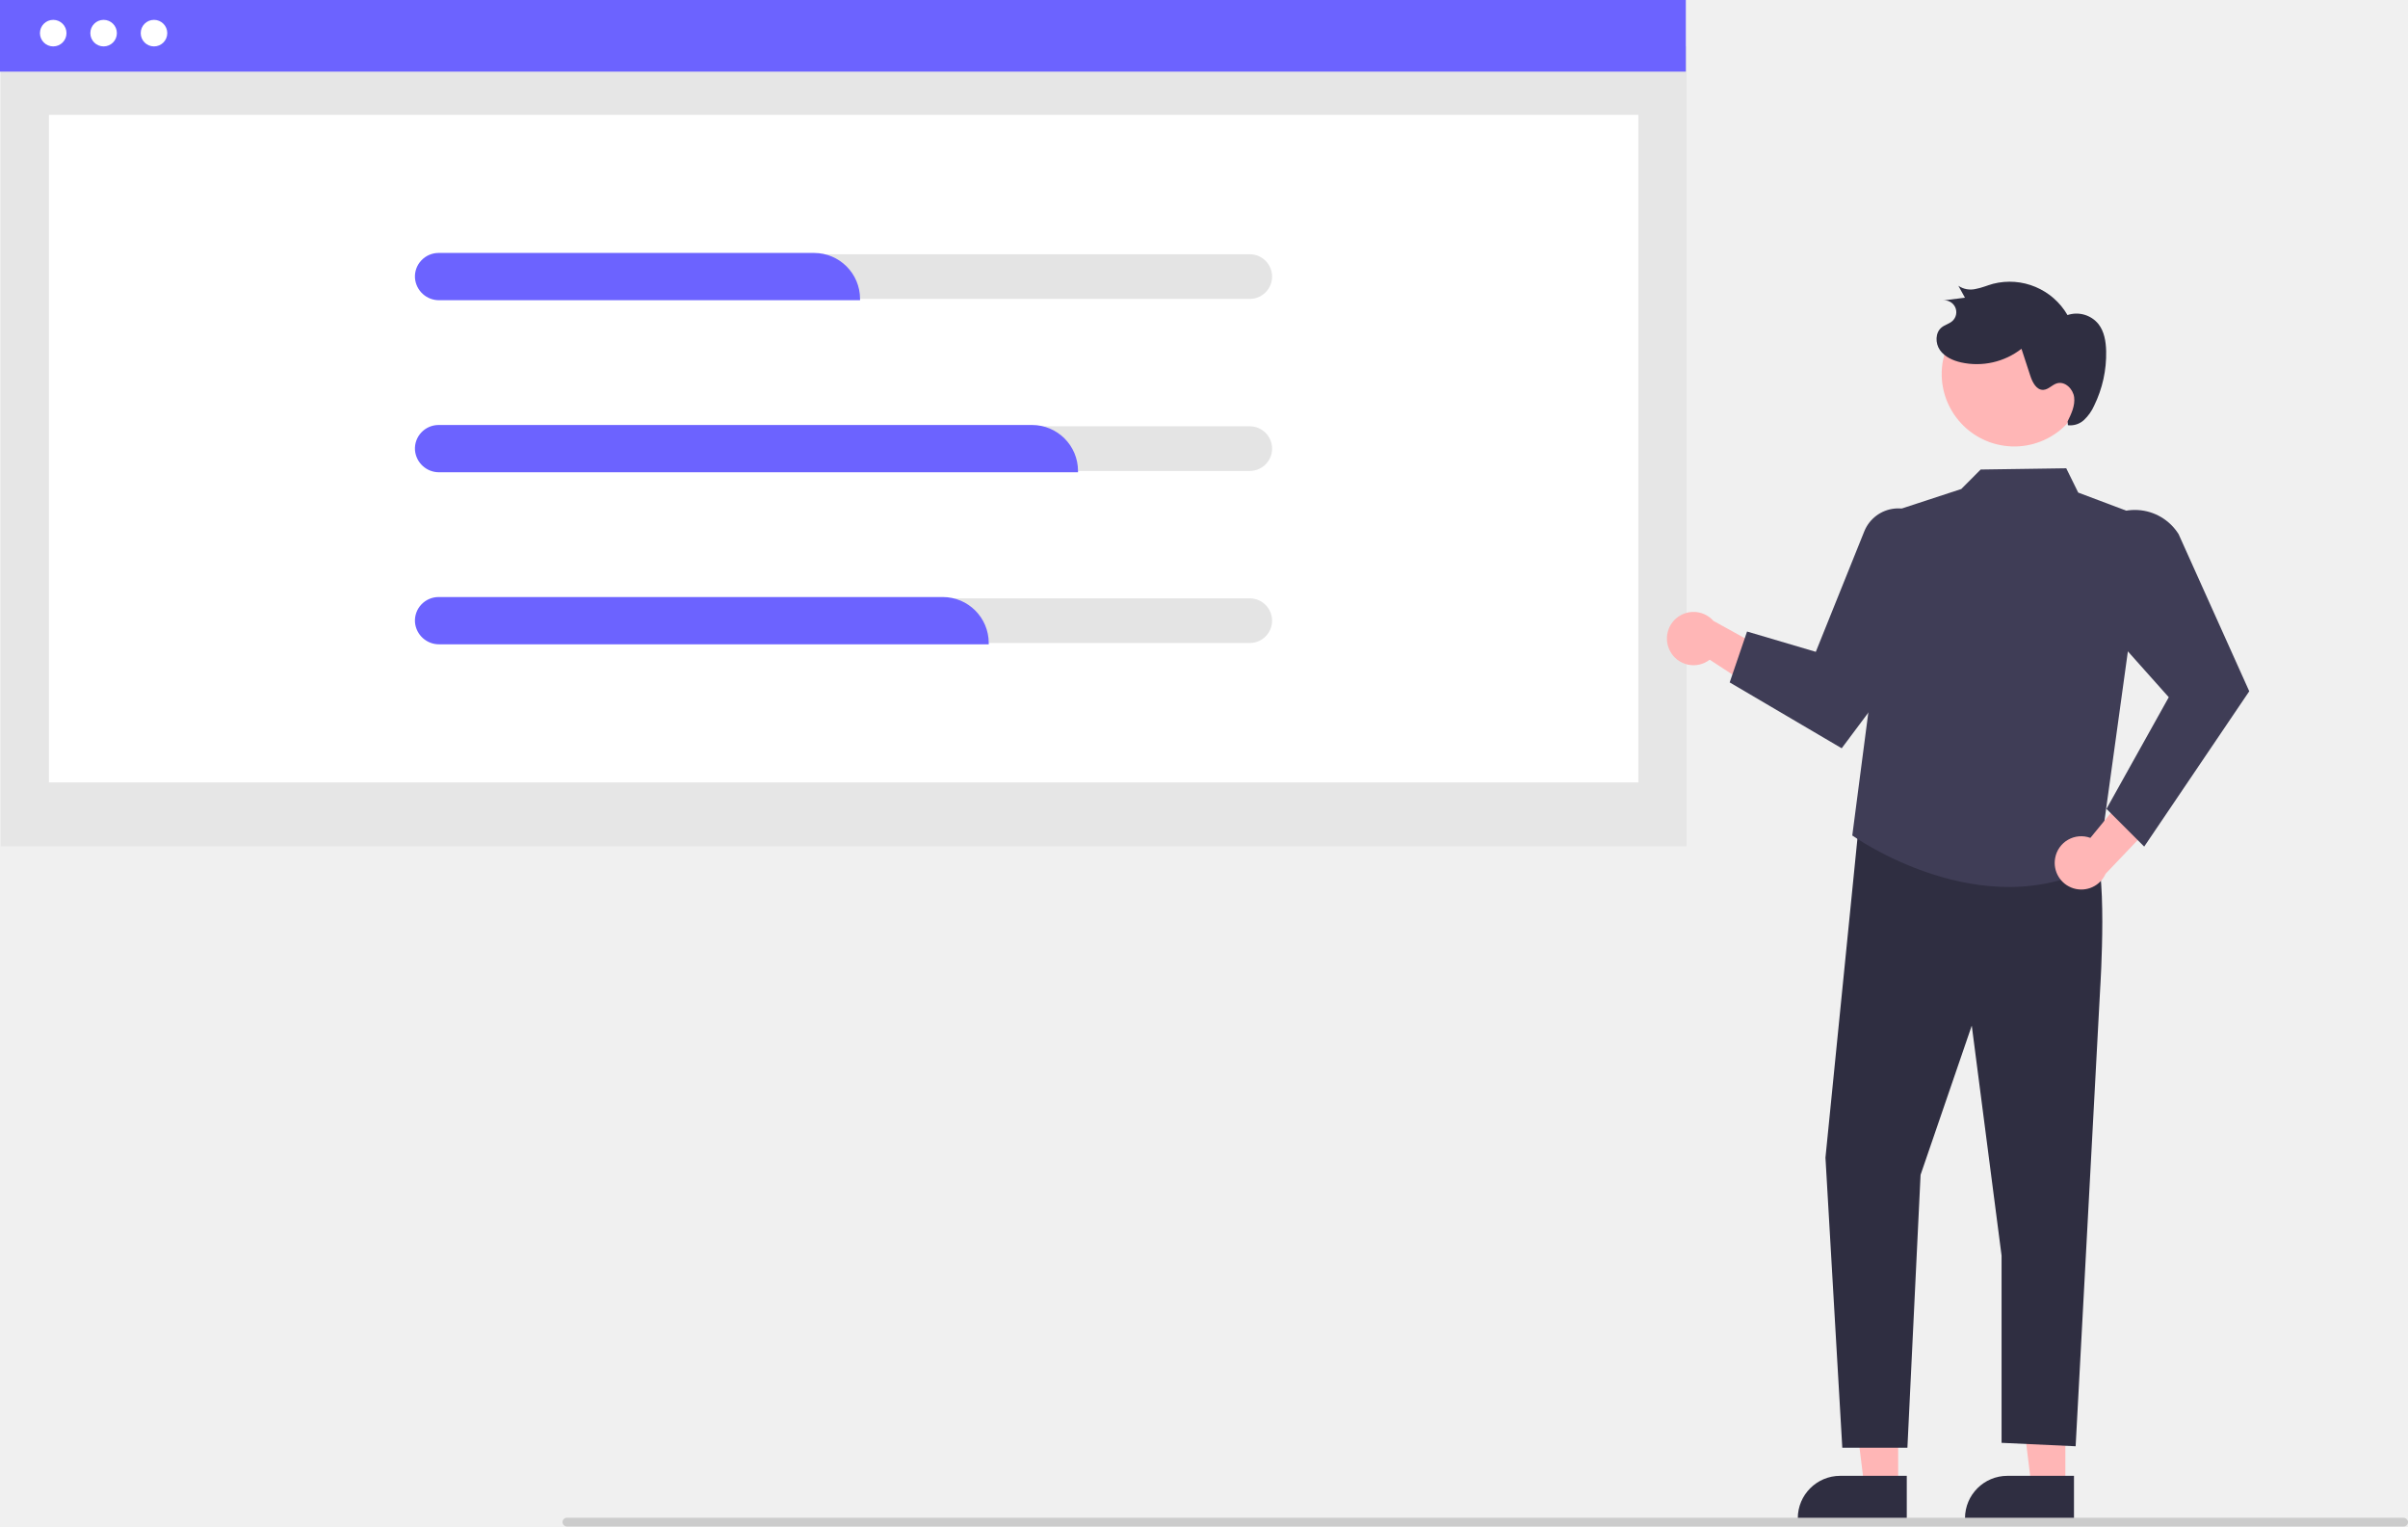
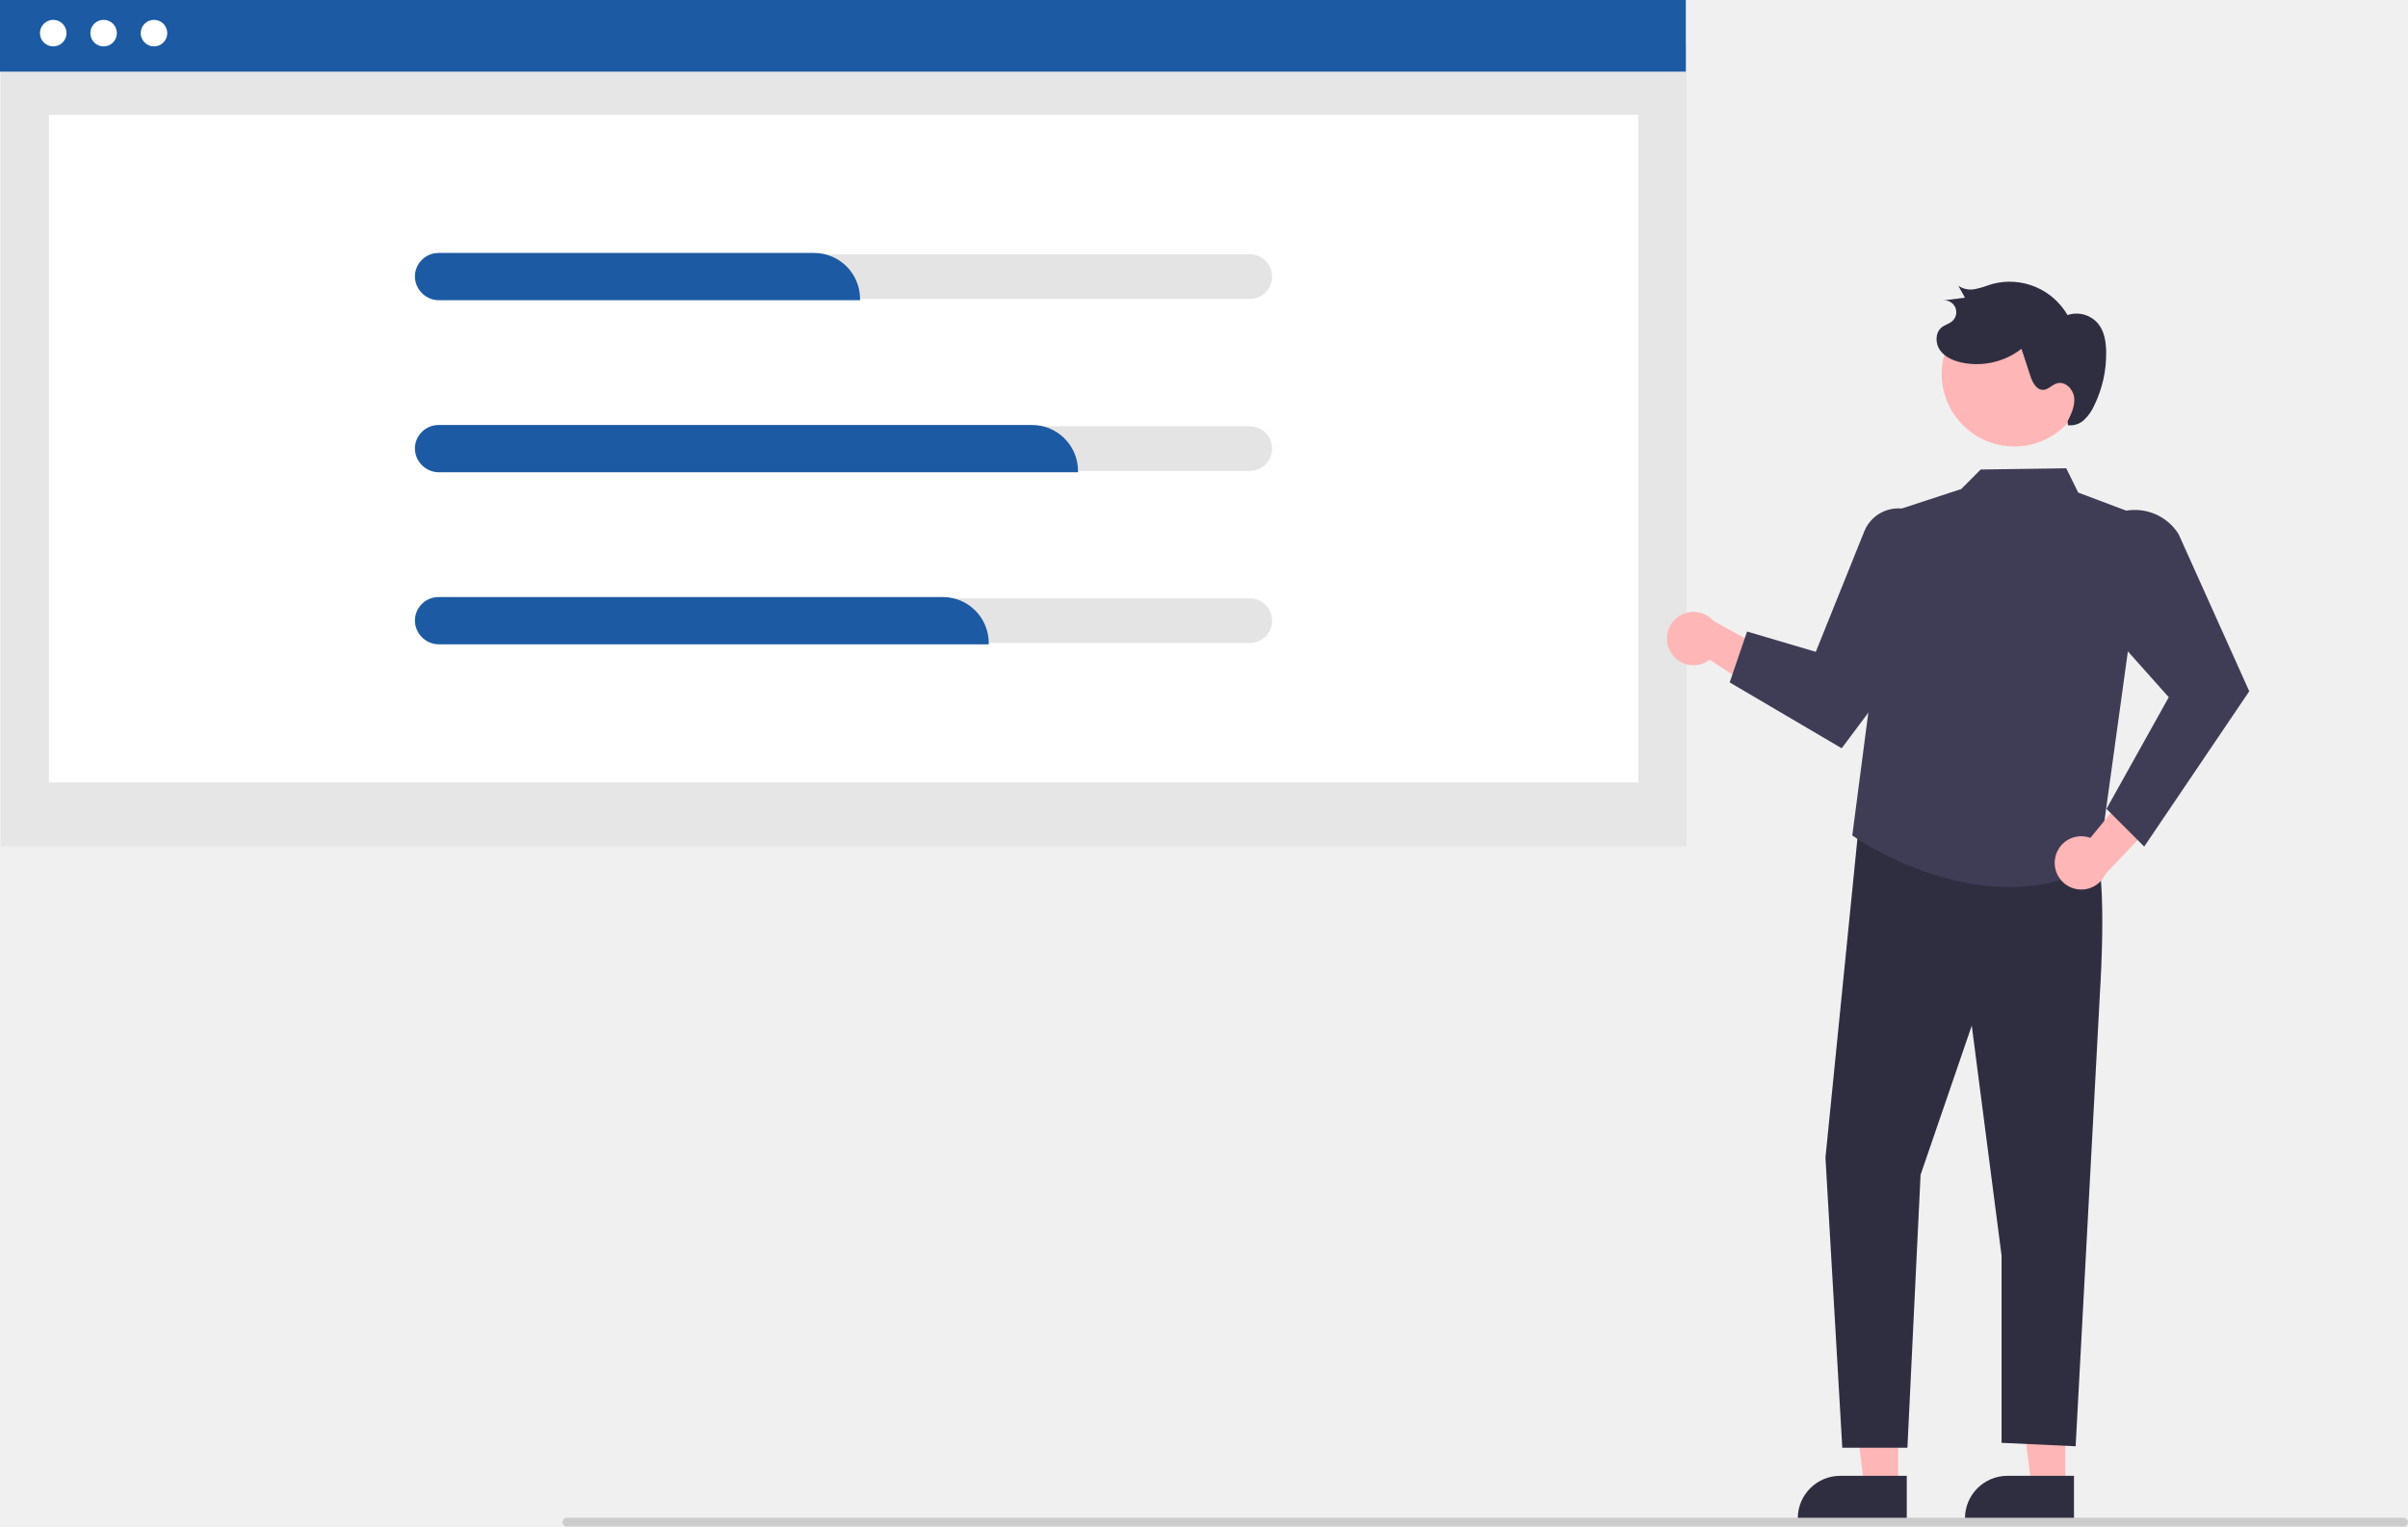
<svg xmlns="http://www.w3.org/2000/svg" id="bfab8c75-697c-4803-8887-67805a289174" data-name="Layer 1" width="833.198" height="528.091" viewBox="0 0 833.198 528.091">
  <path d="M982.472,697.446a50.794,50.794,0,0,1-13.59,12.63c-1.12.71-2.27,1.38-3.44,2H937.913c.33-.66.65-1.33.96-2a95.354,95.354,0,0,0-19.84-109.34c16.64,5.14,32.02,15.16,42.08,29.37a64.47,64.47,0,0,1,10.23,23,96.276,96.276,0,0,0-7.67-48.41c13.51,10.99,24.03,26.04,28.04,42.98C995.722,664.626,992.813,683.436,982.472,697.446Z" transform="translate(-183.4009 -185.9544)" fill="#f0f0f0" />
  <rect id="fac751cd-b664-4a0e-b706-350582cb8c67" data-name="Rectangle 62" x="0.249" y="15.992" width="583.32" height="276.796" fill="#e6e6e6" />
  <rect id="b0a7358e-9afd-471d-acfb-61846d6783eb" data-name="Rectangle 75" x="16.929" y="39.728" width="549.961" height="230.939" fill="#fff" />
-   <rect id="aa5ec1a1-4b89-4940-b1f9-b3733c9113eb" data-name="Rectangle 80" width="583.32" height="24.781" fill="#6c63ff" />
+   <rect id="aa5ec1a1-4b89-4940-b1f9-b3733c9113eb" data-name="Rectangle 80" width="583.32" height="24.781" fill="#1C5AA3" />
  <circle id="a831dd22-f8fd-444c-85ba-25496ec291a0" data-name="Ellipse 90" cx="18.415" cy="11.462" r="4.593" fill="#fff" />
  <circle id="ab3fc2d7-64e4-43ea-beb6-48f9ffc9306c" data-name="Ellipse 91" cx="35.849" cy="11.462" r="4.593" fill="#fff" />
  <circle id="f523c68b-6151-4f09-81f5-322621decd8f" data-name="Ellipse 92" cx="53.284" cy="11.462" r="4.593" fill="#fff" />
  <path d="M615.925,273.911H335.15a7.724,7.724,0,1,0,0,15.447H615.925a7.724,7.724,0,0,0,0-15.447Z" transform="translate(-183.4009 -185.9544)" fill="#e4e4e4" />
  <path d="M615.925,333.428H335.15a7.724,7.724,0,1,0,0,15.447H615.925a7.724,7.724,0,0,0,0-15.447Z" transform="translate(-183.4009 -185.9544)" fill="#e4e4e4" />
  <path d="M615.925,392.945H335.15a7.724,7.724,0,0,0,0,15.447H615.925a7.724,7.724,0,0,0,0-15.447Z" transform="translate(-183.4009 -185.9544)" fill="#e4e4e4" />
-   <path d="M480.989,289.813H335.419a8.339,8.339,0,0,1-8.429-7.626,8.11,8.11,0,0,1,2.19-6.138,8.208,8.208,0,0,1,5.97-2.592H465.088a15.92,15.92,0,0,1,15.902,15.902Z" transform="translate(-183.4009 -185.9544)" fill="#6c63ff" />
-   <path d="M556.408,349.33H335.419a8.339,8.339,0,0,1-8.429-7.626,8.11,8.11,0,0,1,2.19-6.138,8.208,8.208,0,0,1,5.97-2.592H540.506A15.92,15.92,0,0,1,556.408,348.875Z" transform="translate(-183.4009 -185.9544)" fill="#6c63ff" />
-   <path d="M525.514,408.847H335.419a8.339,8.339,0,0,1-8.429-7.626,8.11,8.11,0,0,1,2.19-6.138,8.208,8.208,0,0,1,5.97-2.592H509.612a15.92,15.92,0,0,1,15.902,15.902Z" transform="translate(-183.4009 -185.9544)" fill="#6c63ff" />
+   <path d="M480.989,289.813H335.419a8.339,8.339,0,0,1-8.429-7.626,8.11,8.11,0,0,1,2.19-6.138,8.208,8.208,0,0,1,5.97-2.592H465.088a15.92,15.92,0,0,1,15.902,15.902Z" transform="translate(-183.4009 -185.9544)" fill="#1C5AA3" />
+   <path d="M556.408,349.33H335.419a8.339,8.339,0,0,1-8.429-7.626,8.11,8.11,0,0,1,2.19-6.138,8.208,8.208,0,0,1,5.97-2.592H540.506A15.92,15.92,0,0,1,556.408,348.875Z" transform="translate(-183.4009 -185.9544)" fill="#1C5AA3" />
+   <path d="M525.514,408.847H335.419a8.339,8.339,0,0,1-8.429-7.626,8.11,8.11,0,0,1,2.19-6.138,8.208,8.208,0,0,1,5.97-2.592H509.612a15.92,15.92,0,0,1,15.902,15.902Z" transform="translate(-183.4009 -185.9544)" fill="#1C5AA3" />
  <path d="M761.253,411.172a9.159,9.159,0,0,0,13.72,2.995l27.258,17.784-.083-16.913-25.872-14.295a9.208,9.208,0,0,0-15.023,10.428Z" transform="translate(-183.4009 -185.9544)" fill="#ffb6b6" />
  <polygon points="714.639 514.364 702.945 514.364 697.381 469.257 714.641 469.258 714.639 514.364" fill="#ffb6b6" />
  <path d="M901.022,711.654l-37.707-.001v-.477a14.678,14.678,0,0,1,14.677-14.677h.001l23.03.001Z" transform="translate(-183.4009 -185.9544)" fill="#2f2e41" />
  <polygon points="656.783 514.364 645.089 514.364 639.526 469.257 656.785 469.258 656.783 514.364" fill="#ffb6b6" />
  <path d="M843.167,711.654l-37.707-.001v-.477a14.678,14.678,0,0,1,14.677-14.677h.001l23.03.001Z" transform="translate(-183.4009 -185.9544)" fill="#2f2e41" />
  <path d="M826.686,470.144l-11.653,116.278L820.86,686.79h22.527l4.554-94.411,17.716-51.625,10.312,79.557v64.776l25.628,1.186,8.505-158.6s2.889-44.36-2.876-49.796S826.686,470.144,826.686,470.144Z" transform="translate(-183.4009 -185.9544)" fill="#2f2e41" />
  <path d="M926.042,365.222l-23.551-8.866-4.145-8.405-29.608.43-6.708,6.739L838.973,362.674,824.314,474.984s45.124,32.25,85.177,9.967Z" transform="translate(-183.4009 -185.9544)" fill="#3f3d56" />
  <path d="M781.896,422.027l38.753,22.784,32.291-43.193V374.525a12.659,12.659,0,0,0-2.127-7.036,12.699,12.699,0,0,0-22.352,2.294l-16.77,41.667-23.786-7.028Z" transform="translate(-183.4009 -185.9544)" fill="#3f3d56" />
  <path d="M894.508,482.788a9.159,9.159,0,0,1,12.187-6.979l20.656-25.152,5.002,16.156L911.971,488.221a9.208,9.208,0,0,1-17.462-5.433Z" transform="translate(-183.4009 -185.9544)" fill="#ffb6b6" />
  <path d="M925.318,478.827,912.265,465.774l21.557-38.626-31.265-35.044,1.805-14.138a17.867,17.867,0,0,1,3.768-8.895h0a17.87,17.87,0,0,1,29.095,1.663l24.445,54.355-.122.181Z" transform="translate(-183.4009 -185.9544)" fill="#3f3d56" />
  <path d="M905.221,318.773a25.105,25.105,0,0,1-49.751-6.771l.049-.356a25.105,25.105,0,0,1,49.694,7.126Z" transform="translate(-183.4009 -185.9544)" fill="#ffb6b6" />
  <path d="M898.832,331.704c1.289-2.619,2.614-5.43,2.251-8.327s-3.203-5.665-5.992-4.804c-1.668.515-2.928,2.162-4.672,2.246-2.399.116-3.774-2.629-4.521-4.912l-3.041-9.297a25.154,25.154,0,0,1-20.891,4.721c-2.823-.646-5.676-1.904-7.332-4.28s-1.646-6.062.625-7.858c1.114-.881,2.596-1.216,3.661-2.156a4.102,4.102,0,0,0-3.276-7.139l7.657-.957-2.281-4.126a7.535,7.535,0,0,0,5.992,1.099c2.06-.371,4-1.219,6.016-1.785A23.152,23.152,0,0,1,898.782,294.944a9.802,9.802,0,0,1,10.687,3.086c2.05,2.602,2.607,6.073,2.687,9.384a40.714,40.714,0,0,1-4.15,18.86,15.451,15.451,0,0,1-3.487,4.946,6.978,6.978,0,0,1-5.601,1.832" transform="translate(-183.4009 -185.9544)" fill="#2f2e41" />
  <path d="M1015.073,714.046l-635.448,0a1.567,1.567,0,0,1-1.539-1.134,1.529,1.529,0,0,1,1.477-1.919l635.385,0a1.615,1.615,0,0,1,1.616,1.194A1.528,1.528,0,0,1,1015.073,714.046Z" transform="translate(-183.4009 -185.9544)" fill="#ccc" />
</svg>
